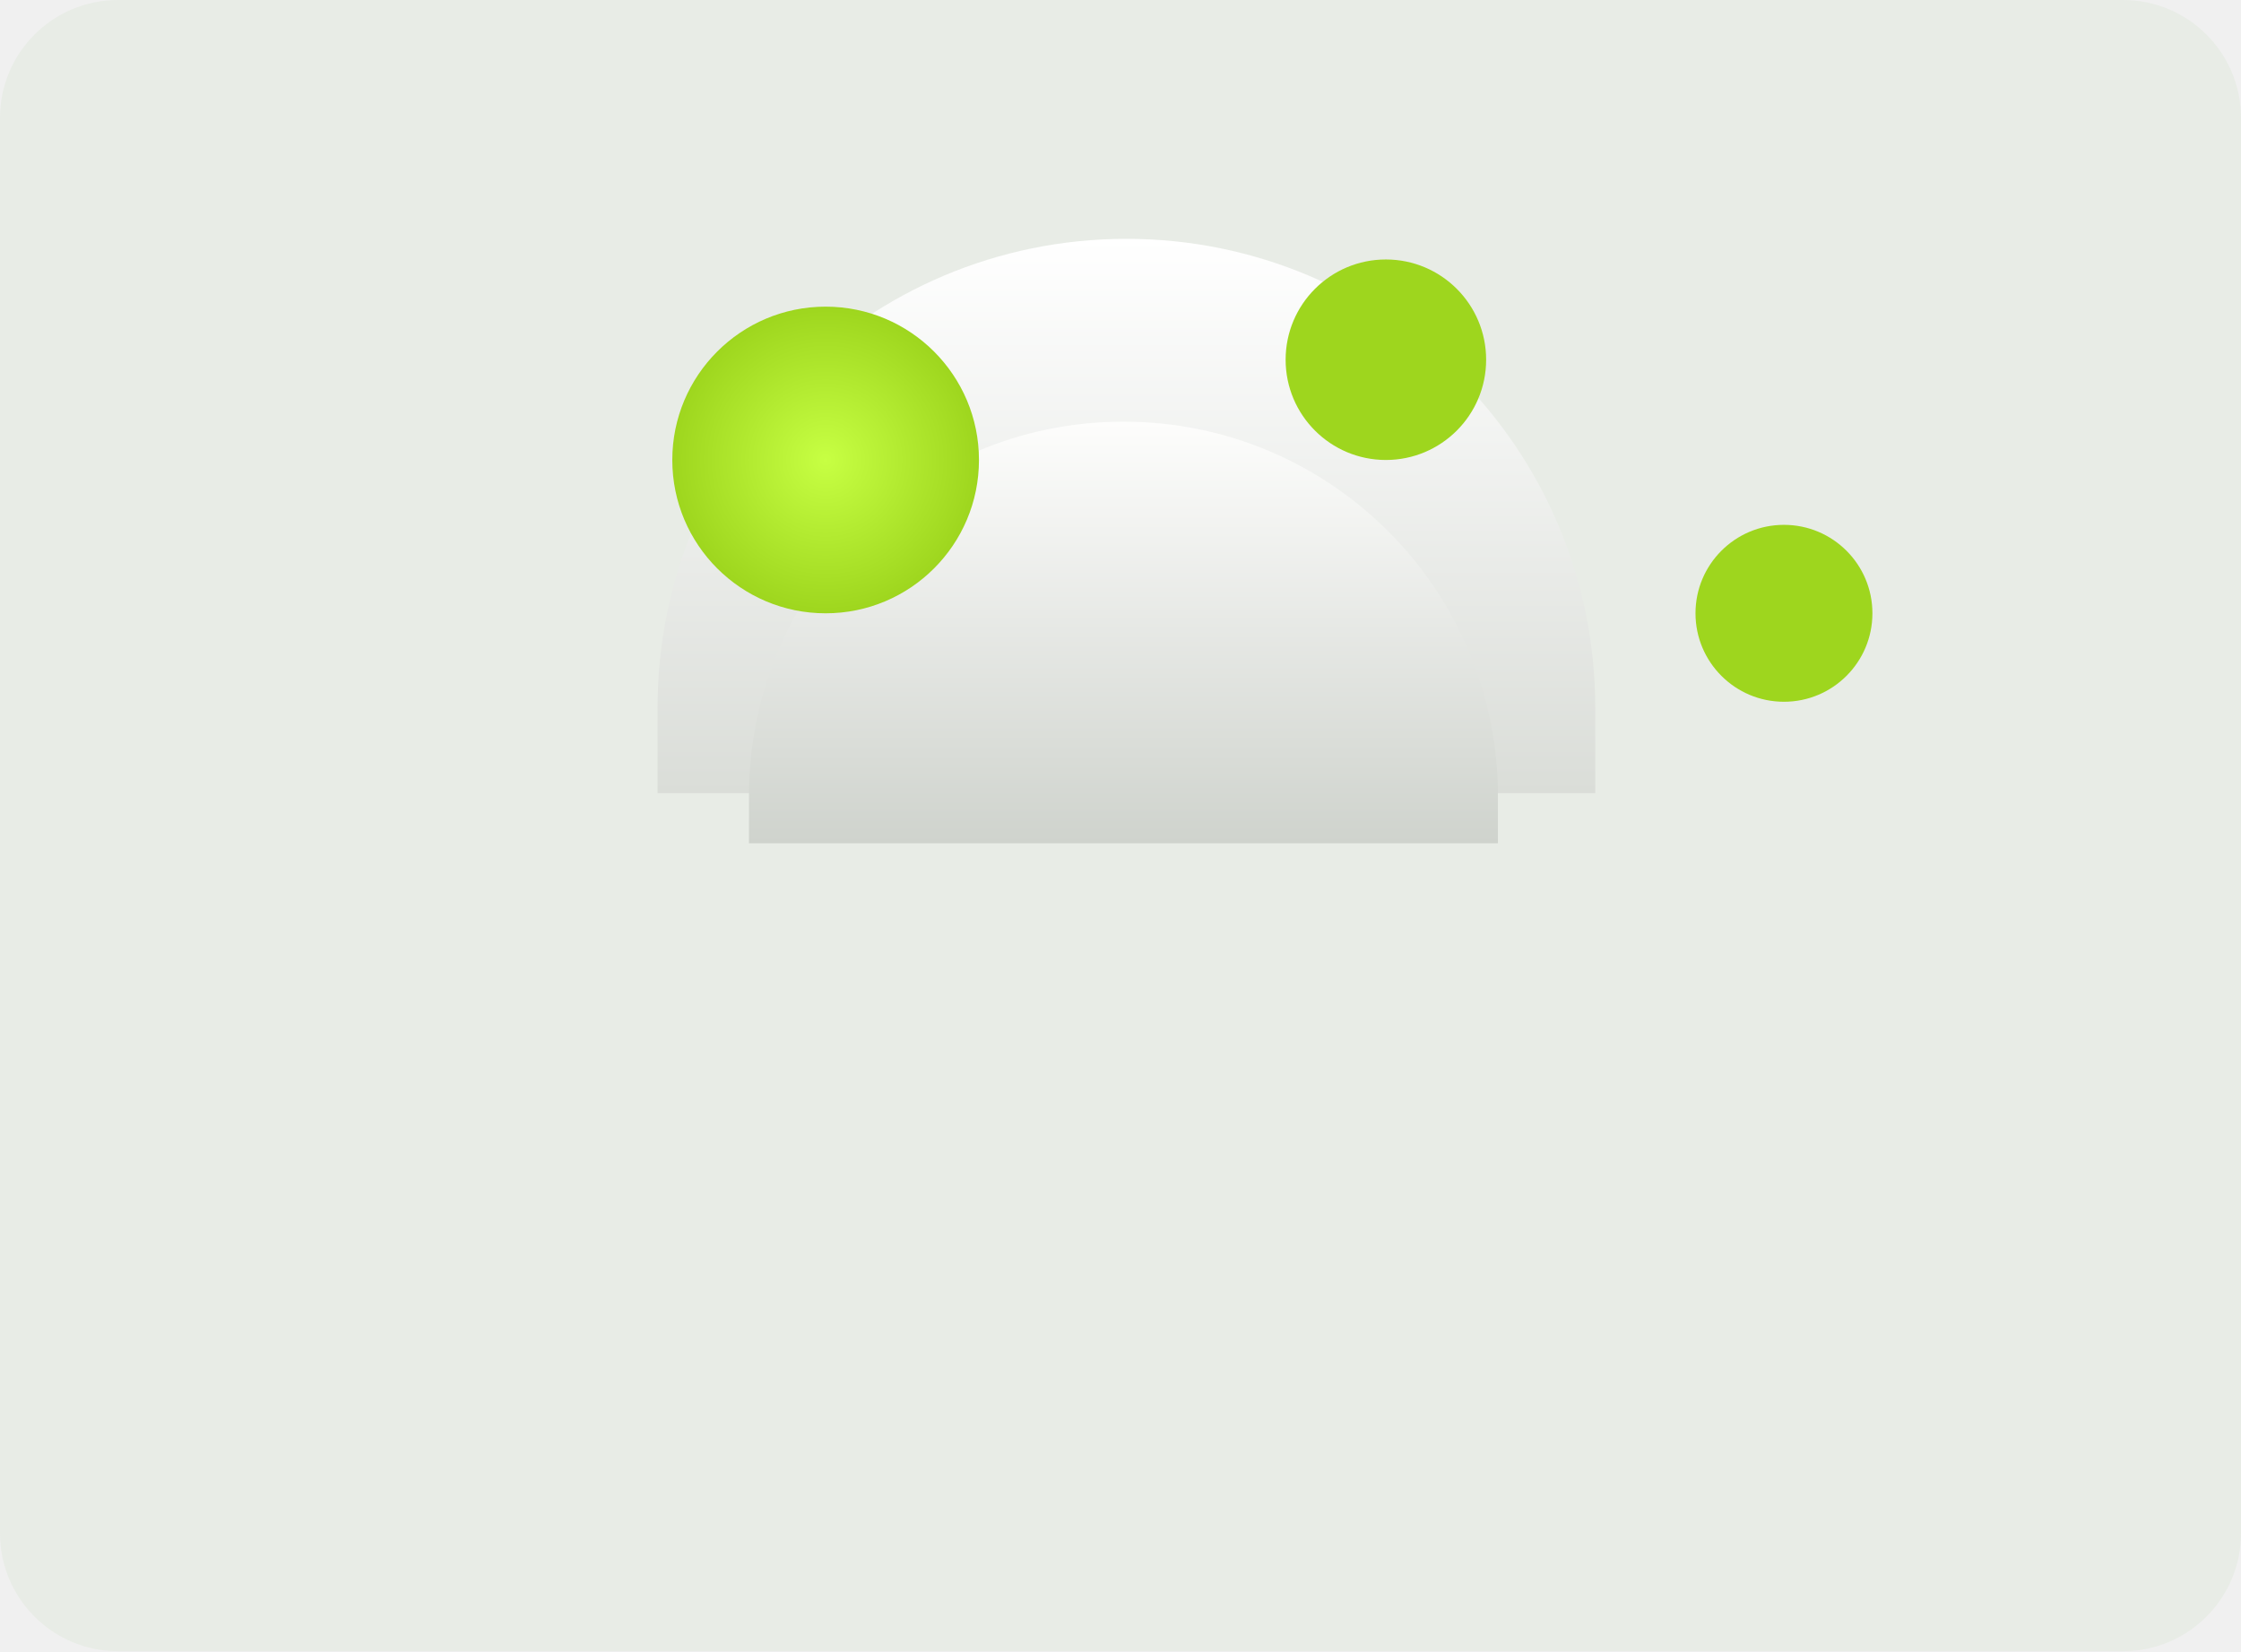
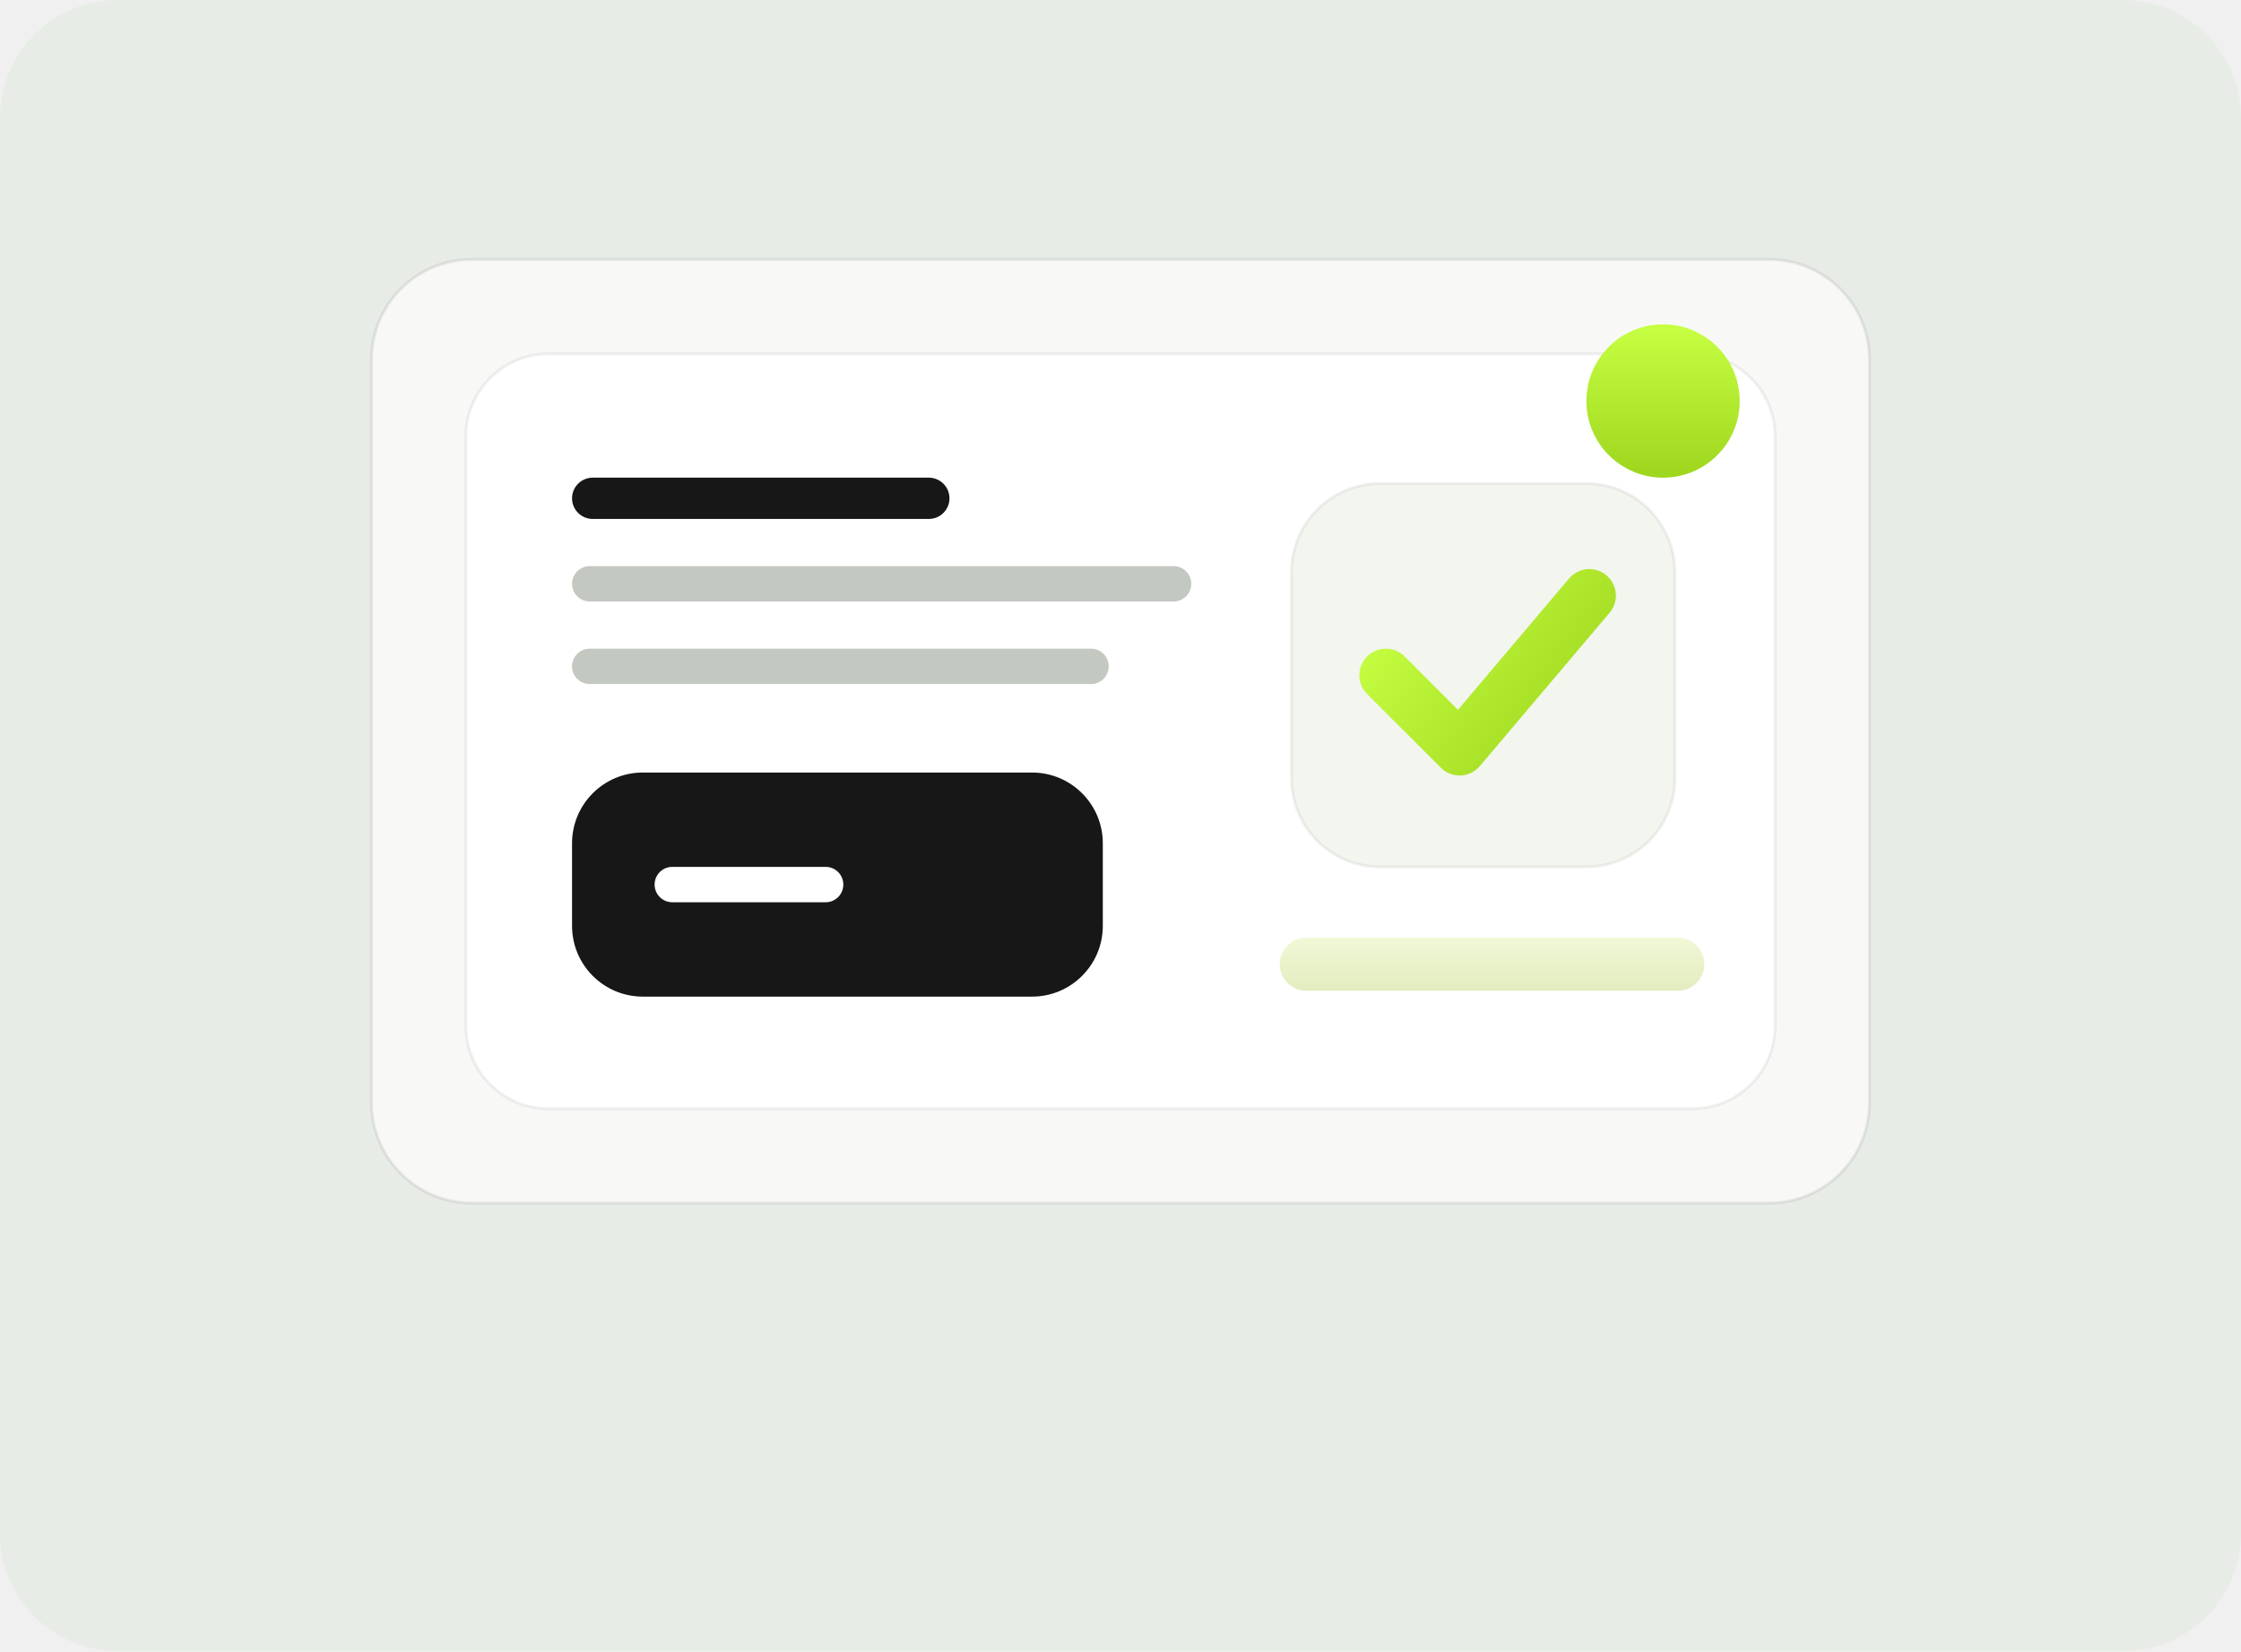
<svg xmlns="http://www.w3.org/2000/svg" width="760" height="560" viewBox="0 0 760 560" fill="none">
  <rect width="760" height="560" rx="40" fill="#E8ECE6" />
-   <path d="M223 240C223 152.187 294.187 81 382 81C469.813 81 541 152.187 541 240V269H223V240Z" fill="url(#b1)" />
-   <path d="M254 270C254 199.859 310.859 143 381 143C451.141 143 508 199.859 508 270V286H254V270Z" fill="url(#b2)" />
-   <circle cx="280" cy="156" r="52" fill="url(#b3)" />
-   <circle cx="470" cy="122" r="34" fill="url(#b3)" />
-   <circle cx="605" cy="208" r="30" fill="url(#b3)" />
+   <rect x="126" y="88" width="508" height="320" rx="34" fill="#F8F9F6" stroke="rgba(18,18,18,0.08)" />
+   <rect x="158" y="120" width="444" height="256" rx="28" fill="#FFFFFF" stroke="rgba(18,18,18,0.06)" />
+   <rect x="194" y="162" width="128" height="14" rx="7" fill="#171717" />
+   <rect x="194" y="192" width="210" height="12" rx="6" fill="#C3C8C0" />
+   <rect x="194" y="220" width="182" height="12" rx="6" fill="#C3C8C0" />
+   <rect x="194" y="262" width="180" height="76" rx="24" fill="#171717" />
+   <rect x="222" y="294" width="64" height="12" rx="6" fill="#FFFFFF" />
+   <rect x="438" y="164" width="130" height="130" rx="30" fill="#F3F5EF" stroke="rgba(18,18,18,0.06)" />
+   <path d="M470 229L495 254L539 202" stroke="url(#limeStroke)" stroke-width="18" stroke-linecap="round" stroke-linejoin="round" />
+   <rect x="434" y="318" width="144" height="18" rx="9" fill="url(#limeSoft)" />
+   <circle cx="564" cy="136" r="26" fill="url(#lime)" />
  <defs>
-     <linearGradient id="b1" x1="382" y1="81" x2="382" y2="269" gradientUnits="userSpaceOnUse">
-       <stop stop-color="#FFFFFF" />
-       <stop offset="1" stop-color="#DADDD8" />
-     </linearGradient>
-     <linearGradient id="b2" x1="381" y1="143" x2="381" y2="286" gradientUnits="userSpaceOnUse">
-       <stop stop-color="#FDFDFC" />
-       <stop offset="1" stop-color="#CFD3CD" />
-     </linearGradient>
-     <radialGradient id="b3" cx="0" cy="0" r="1" gradientUnits="userSpaceOnUse" gradientTransform="translate(280 156) rotate(90) scale(52)">
+     <linearGradient id="lime" x1="564" y1="110" x2="564" y2="162" gradientUnits="userSpaceOnUse">
      <stop stop-color="#C7FF43" />
      <stop offset="1" stop-color="#9ED61E" />
-     </radialGradient>
+     </linearGradient>
+     <linearGradient id="limeSoft" x1="506" y1="318" x2="506" y2="336" gradientUnits="userSpaceOnUse">
+       <stop stop-color="#F1F8D7" />
+       <stop offset="1" stop-color="#E3ECBF" />
+     </linearGradient>
+     <linearGradient id="limeStroke" x1="470" y1="202" x2="539" y2="254" gradientUnits="userSpaceOnUse">
+       <stop stop-color="#C7FF43" />
+       <stop offset="1" stop-color="#9ED61E" />
+     </linearGradient>
  </defs>
</svg>
